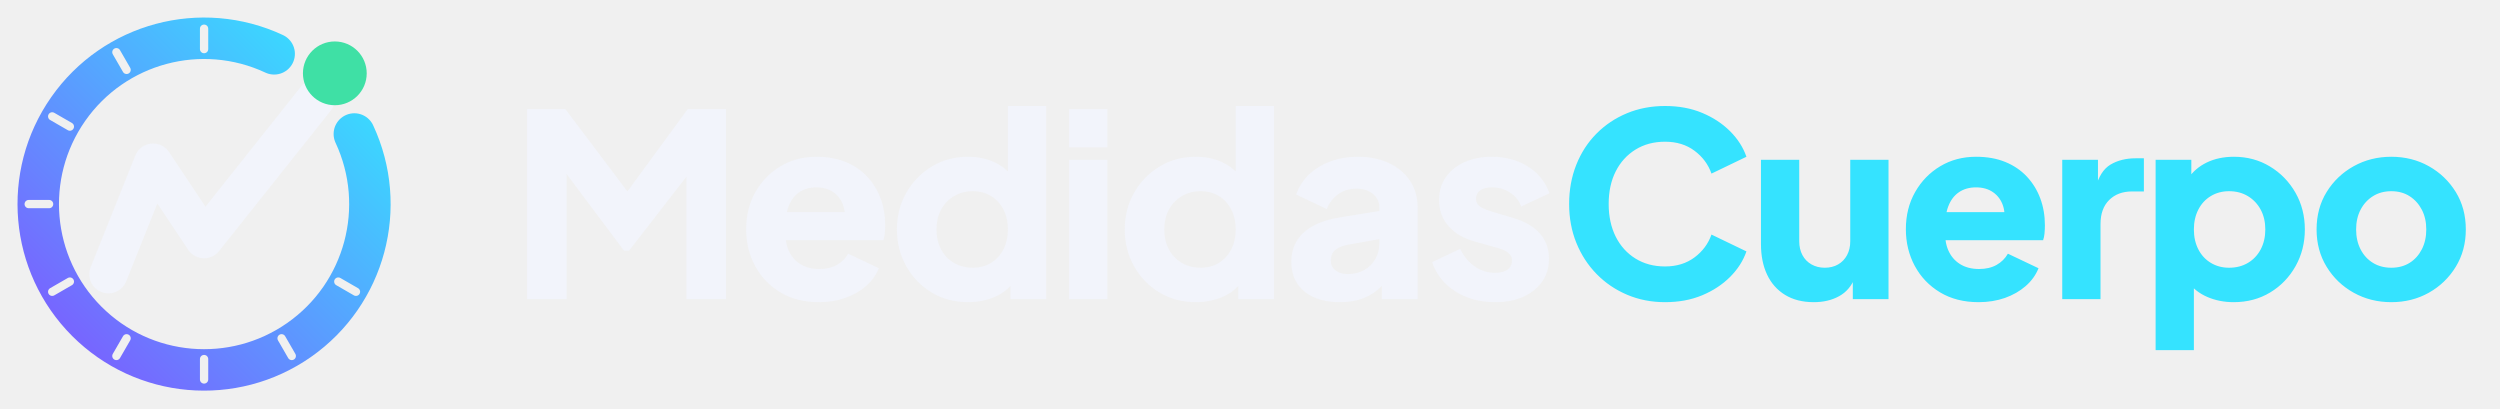
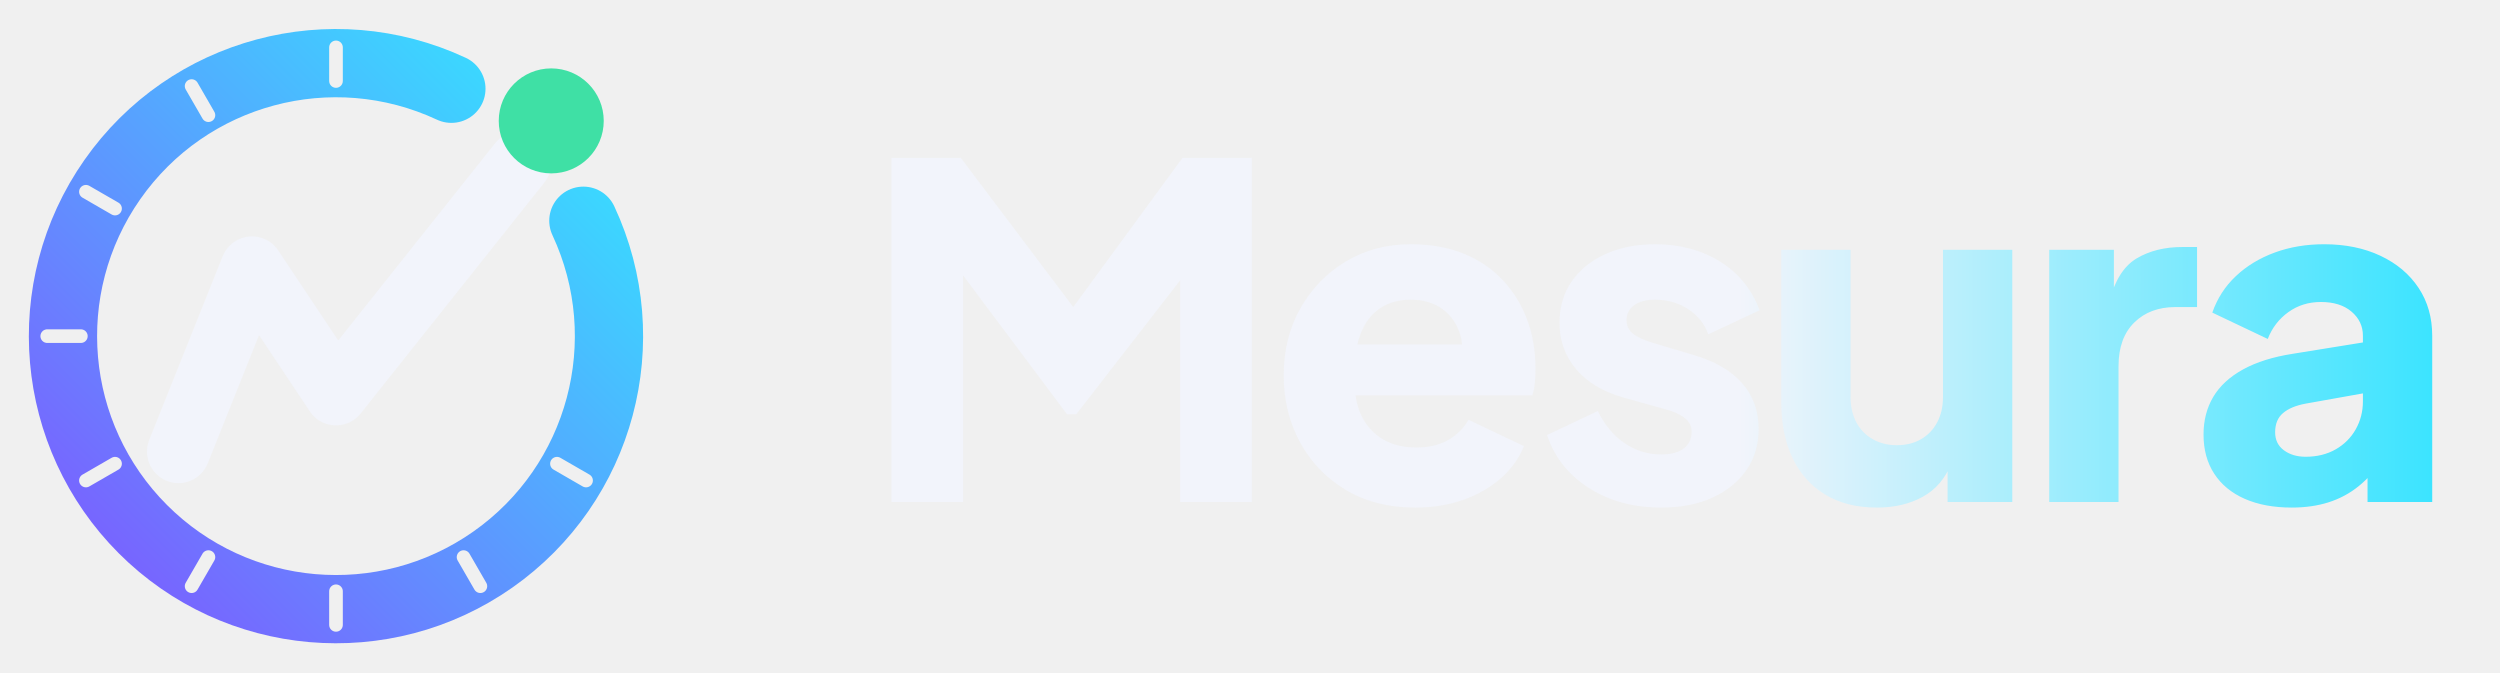
- <svg xmlns="http://www.w3.org/2000/svg" viewBox="0 0 392 64" width="784" height="128" role="img" aria-labelledby="t">
+ <svg xmlns="http://www.w3.org/2000/svg" viewBox="0 0 238.1 64" width="476" height="128" role="img" aria-labelledby="t">
  <defs>
    <linearGradient id="mc-ring" x1="8" y1="56" x2="56" y2="8" gradientUnits="userSpaceOnUse">
      <stop offset="0" stop-color="#7c5cff" />
      <stop offset="1" stop-color="#35e3ff" />
    </linearGradient>
    <mask id="mc-ticks" maskUnits="userSpaceOnUse" x="0" y="0" width="64" height="64">
      <rect width="64" height="64" fill="#fff" />
      <g stroke="#000" stroke-width="1.3" stroke-linecap="round">
        <path d="M32 59.5v-3.2" transform="rotate(0 32 32)" />
        <path d="M32 59.5v-3.2" transform="rotate(30 32 32)" />
        <path d="M32 59.5v-3.2" transform="rotate(60 32 32)" />
        <path d="M32 59.5v-3.2" transform="rotate(90 32 32)" />
        <path d="M32 59.5v-3.2" transform="rotate(120 32 32)" />
        <path d="M32 59.5v-3.2" transform="rotate(150 32 32)" />
        <path d="M32 59.5v-3.2" transform="rotate(180 32 32)" />
        <path d="M32 59.5v-3.2" transform="rotate(-30 32 32)" />
        <path d="M32 59.5v-3.2" transform="rotate(-60 32 32)" />
      </g>
    </mask>
  </defs>
  <path d="M55.56 21.01A26 26 0 1 1 42.99 8.44" fill="none" stroke="url(#mc-ring)" stroke-width="6.5" stroke-linecap="round" mask="url(#mc-ticks)" />
  <path d="M17 43 24 25.5 32 37.5 49.5 15.5" fill="none" stroke="#f2f4fb" stroke-width="6" stroke-linecap="round" stroke-linejoin="round" />
  <circle cx="52.5" cy="11.5" r="5" fill="#3fe0a5" />
-   <g transform="translate(80 46.9)">
-     <path fill="#f2f4fb" d="M2.64 0V-29.8H8.64L19.8 -15H17L27.84 -29.8H33.84V0H27.64V-22.96L30.12 -22.4L18.64 -7.6H17.84L6.76 -22.4L8.84 -22.96V0Z M48.4 0.48Q44.92 0.48 42.36 -1.06Q39.8 -2.6 38.4 -5.2Q37 -7.8 37 -10.96Q37 -14.24 38.46 -16.8Q39.92 -19.36 42.4 -20.84Q44.88 -22.32 48 -22.32Q50.6 -22.32 52.6 -21.5Q54.6 -20.68 55.98 -19.2Q57.36 -17.72 58.08 -15.78Q58.8 -13.84 58.8 -11.56Q58.8 -10.92 58.74 -10.3Q58.68 -9.68 58.52 -9.24H42.16V-13.64H55.12L52.28 -11.56Q52.68 -13.28 52.24 -14.62Q51.8 -15.96 50.7 -16.74Q49.6 -17.52 48 -17.52Q46.44 -17.52 45.32 -16.76Q44.2 -16 43.64 -14.52Q43.08 -13.04 43.2 -10.92Q43.04 -9.08 43.64 -7.68Q44.24 -6.28 45.48 -5.5Q46.72 -4.72 48.48 -4.72Q50.08 -4.72 51.22 -5.36Q52.36 -6 53 -7.12L57.8 -4.84Q57.16 -3.24 55.78 -2.04Q54.4 -0.84 52.52 -0.18Q50.64 0.48 48.4 0.48Z M71.8 0.48Q68.6 0.48 66.08 -1.04Q63.56 -2.56 62.1 -5.16Q60.64 -7.76 60.64 -10.92Q60.64 -14.12 62.12 -16.7Q63.6 -19.28 66.12 -20.8Q68.64 -22.32 71.76 -22.32Q74.16 -22.32 76.02 -21.42Q77.88 -20.52 78.96 -18.88L78.04 -17.68V-30.28H84.04V0H78.44V-4L79 -2.76Q77.88 -1.16 75.96 -0.34Q74.04 0.48 71.8 0.48ZM72.52 -4.92Q74.16 -4.92 75.4 -5.68Q76.64 -6.44 77.34 -7.8Q78.04 -9.16 78.04 -10.92Q78.04 -12.68 77.34 -14.04Q76.64 -15.4 75.4 -16.16Q74.16 -16.92 72.52 -16.92Q70.88 -16.92 69.58 -16.14Q68.28 -15.36 67.56 -14.02Q66.84 -12.68 66.84 -10.92Q66.84 -9.16 67.56 -7.8Q68.28 -6.44 69.58 -5.68Q70.88 -4.92 72.52 -4.92Z M87.64 0V-21.84H93.64V0ZM87.64 -23.8V-29.8H93.64V-23.8Z M107.52 0.48Q104.32 0.48 101.8 -1.04Q99.28 -2.56 97.82 -5.16Q96.36 -7.76 96.36 -10.92Q96.36 -14.12 97.84 -16.7Q99.32 -19.28 101.84 -20.8Q104.36 -22.32 107.48 -22.32Q109.88 -22.32 111.74 -21.42Q113.6 -20.52 114.68 -18.88L113.76 -17.68V-30.28H119.76V0H114.16V-4L114.72 -2.76Q113.6 -1.16 111.68 -0.34Q109.76 0.48 107.52 0.48ZM108.24 -4.92Q109.88 -4.92 111.12 -5.68Q112.36 -6.44 113.06 -7.8Q113.76 -9.16 113.76 -10.92Q113.76 -12.68 113.06 -14.04Q112.36 -15.4 111.12 -16.16Q109.88 -16.92 108.24 -16.92Q106.6 -16.92 105.3 -16.14Q104 -15.36 103.28 -14.02Q102.56 -12.68 102.56 -10.92Q102.56 -9.16 103.28 -7.8Q104 -6.44 105.3 -5.68Q106.6 -4.92 108.24 -4.92Z M130.12 0.48Q127.76 0.48 126.04 -0.28Q124.32 -1.04 123.4 -2.46Q122.48 -3.88 122.48 -5.84Q122.48 -7.68 123.32 -9.1Q124.16 -10.52 125.9 -11.48Q127.64 -12.44 130.24 -12.84L136.92 -13.92V-9.52L131.32 -8.52Q130.04 -8.28 129.36 -7.7Q128.68 -7.12 128.68 -6.04Q128.68 -5.04 129.44 -4.48Q130.2 -3.92 131.32 -3.92Q132.8 -3.92 133.92 -4.56Q135.04 -5.2 135.66 -6.3Q136.28 -7.4 136.28 -8.72V-14.4Q136.28 -15.64 135.3 -16.48Q134.32 -17.32 132.64 -17.32Q131.04 -17.32 129.82 -16.44Q128.6 -15.56 128.04 -14.12L123.24 -16.4Q123.88 -18.24 125.28 -19.56Q126.68 -20.88 128.64 -21.6Q130.6 -22.32 132.92 -22.32Q135.68 -22.32 137.8 -21.32Q139.92 -20.32 141.1 -18.54Q142.28 -16.76 142.28 -14.4V0H136.68V-3.52L138.04 -3.76Q137.08 -2.32 135.92 -1.38Q134.76 -0.44 133.32 0.02Q131.88 0.48 130.12 0.48Z M154.44 0.48Q150.84 0.48 148.18 -1.22Q145.52 -2.92 144.56 -5.8L148.96 -7.88Q149.8 -6.12 151.24 -5.12Q152.68 -4.12 154.44 -4.12Q155.72 -4.12 156.4 -4.64Q157.08 -5.16 157.08 -6.08Q157.08 -6.56 156.84 -6.9Q156.6 -7.24 156.12 -7.52Q155.64 -7.8 154.92 -8L151.2 -9.04Q148.52 -9.8 147.08 -11.5Q145.64 -13.2 145.64 -15.52Q145.64 -17.56 146.68 -19.08Q147.72 -20.6 149.6 -21.46Q151.48 -22.32 153.92 -22.32Q157.12 -22.32 159.54 -20.82Q161.96 -19.32 162.96 -16.6L158.52 -14.52Q158.04 -15.88 156.78 -16.7Q155.52 -17.52 153.92 -17.52Q152.76 -17.52 152.1 -17.04Q151.44 -16.56 151.44 -15.72Q151.44 -15.28 151.68 -14.92Q151.92 -14.56 152.46 -14.28Q153 -14 153.8 -13.76L157.28 -12.72Q160 -11.92 161.44 -10.3Q162.88 -8.68 162.88 -6.32Q162.88 -4.28 161.82 -2.76Q160.76 -1.24 158.88 -0.38Q157 0.48 154.44 0.48Z" />
-     <path fill="#35e3ff" transform="translate(164.28 0)" d="M16.8 0.48Q13.6 0.48 10.86 -0.68Q8.12 -1.84 6.08 -3.92Q4.04 -6 2.9 -8.8Q1.76 -11.6 1.76 -14.92Q1.76 -18.24 2.88 -21.06Q4 -23.88 6.04 -25.94Q8.08 -28 10.82 -29.14Q13.56 -30.28 16.8 -30.28Q20.04 -30.28 22.62 -29.2Q25.2 -28.12 27 -26.32Q28.8 -24.52 29.56 -22.32L24.08 -19.68Q23.32 -21.84 21.42 -23.26Q19.52 -24.68 16.8 -24.68Q14.16 -24.68 12.16 -23.44Q10.16 -22.2 9.06 -20.02Q7.96 -17.84 7.96 -14.92Q7.96 -12 9.06 -9.8Q10.16 -7.6 12.16 -6.36Q14.16 -5.12 16.8 -5.12Q19.52 -5.12 21.42 -6.54Q23.32 -7.96 24.08 -10.12L29.56 -7.48Q28.8 -5.28 27 -3.48Q25.2 -1.68 22.62 -0.6Q20.04 0.48 16.8 0.48Z M40.12 0.48Q37.48 0.48 35.62 -0.66Q33.76 -1.8 32.8 -3.84Q31.84 -5.88 31.84 -8.6V-21.84H37.84V-9.08Q37.84 -7.84 38.34 -6.9Q38.84 -5.96 39.76 -5.44Q40.68 -4.92 41.84 -4.92Q43.04 -4.92 43.94 -5.44Q44.84 -5.96 45.34 -6.9Q45.84 -7.84 45.84 -9.08V-21.84H51.84V0H46.24V-4.32L46.56 -3.36Q45.8 -1.4 44.1 -0.46Q42.4 0.48 40.12 0.48Z M65.96 0.48Q62.48 0.48 59.92 -1.06Q57.36 -2.6 55.96 -5.2Q54.56 -7.8 54.56 -10.96Q54.56 -14.24 56.02 -16.8Q57.48 -19.36 59.96 -20.84Q62.44 -22.32 65.56 -22.32Q68.16 -22.32 70.16 -21.5Q72.16 -20.68 73.54 -19.2Q74.92 -17.72 75.64 -15.78Q76.36 -13.84 76.36 -11.56Q76.36 -10.92 76.3 -10.3Q76.24 -9.68 76.08 -9.24H59.72V-13.64H72.68L69.84 -11.56Q70.24 -13.28 69.8 -14.62Q69.36 -15.96 68.26 -16.74Q67.16 -17.52 65.56 -17.52Q64 -17.52 62.88 -16.76Q61.76 -16 61.2 -14.52Q60.64 -13.04 60.76 -10.92Q60.6 -9.08 61.2 -7.68Q61.8 -6.28 63.04 -5.5Q64.28 -4.72 66.04 -4.72Q67.64 -4.72 68.78 -5.36Q69.92 -6 70.56 -7.12L75.36 -4.84Q74.72 -3.24 73.34 -2.04Q71.96 -0.84 70.08 -0.18Q68.2 0.48 65.96 0.48Z M79.08 0V-21.84H84.68V-16.6L84.28 -17.36Q85 -20.12 86.66 -21.1Q88.32 -22.08 90.6 -22.08H91.88V-16.88H90Q87.8 -16.88 86.44 -15.54Q85.08 -14.2 85.08 -11.76V0Z M93.72 8V-21.84H99.32V-17.68L98.8 -18.88Q99.88 -20.52 101.74 -21.42Q103.6 -22.32 106 -22.32Q109.12 -22.32 111.64 -20.8Q114.16 -19.28 115.64 -16.7Q117.12 -14.12 117.12 -10.92Q117.12 -7.76 115.66 -5.16Q114.2 -2.56 111.68 -1.04Q109.16 0.48 105.96 0.48Q103.72 0.48 101.82 -0.34Q99.92 -1.16 98.76 -2.76L99.72 -4V8ZM105.24 -4.92Q106.92 -4.92 108.2 -5.68Q109.48 -6.44 110.2 -7.8Q110.92 -9.16 110.92 -10.92Q110.92 -12.68 110.2 -14.02Q109.48 -15.36 108.2 -16.14Q106.92 -16.92 105.24 -16.92Q103.64 -16.92 102.38 -16.16Q101.12 -15.4 100.42 -14.04Q99.72 -12.68 99.72 -10.92Q99.72 -9.16 100.42 -7.8Q101.12 -6.44 102.38 -5.68Q103.64 -4.92 105.24 -4.92Z M130.68 0.48Q127.44 0.48 124.78 -1Q122.12 -2.48 120.54 -5.06Q118.96 -7.64 118.96 -10.92Q118.96 -14.24 120.54 -16.8Q122.12 -19.36 124.78 -20.84Q127.44 -22.32 130.68 -22.32Q133.92 -22.32 136.56 -20.84Q139.2 -19.36 140.78 -16.8Q142.36 -14.24 142.36 -10.92Q142.36 -7.64 140.78 -5.06Q139.2 -2.48 136.56 -1Q133.92 0.48 130.68 0.48ZM130.68 -4.92Q132.32 -4.92 133.54 -5.68Q134.76 -6.44 135.46 -7.8Q136.16 -9.16 136.16 -10.92Q136.16 -12.68 135.46 -14.02Q134.76 -15.36 133.54 -16.14Q132.32 -16.92 130.68 -16.92Q129.04 -16.92 127.8 -16.14Q126.56 -15.36 125.86 -14.02Q125.16 -12.68 125.16 -10.92Q125.16 -9.16 125.86 -7.8Q126.56 -6.44 127.8 -5.68Q129.04 -4.92 130.68 -4.92Z" />
+   <defs>
+     <linearGradient id="mc-word" x1="0" y1="0" x2="152.1" y2="0" gradientUnits="userSpaceOnUse">
+       <stop offset="0" stop-color="#f2f4fb" />
+       <stop offset="0.55" stop-color="#f2f4fb" />
+       <stop offset="1" stop-color="#35e3ff" />
+     </linearGradient>
+   </defs>
+   <g transform="translate(82 47.8)" fill="url(#mc-word)">
+     <path d="M2.904 0.0V-32.78H9.504L21.78 -16.5H18.7L30.624 -32.78H37.224V0.0H30.404V-25.256L33.132 -24.64L20.504 -8.36H19.624L7.436 -24.64L9.724 -25.256V0.0Z M52.8 0.528Q48.972 0.528 46.156 -1.166Q43.34 -2.86 41.8 -5.72Q40.26 -8.58 40.26 -12.056Q40.26 -15.664 41.866 -18.48Q43.472 -21.296 46.2 -22.924Q48.928 -24.552 52.36 -24.552Q55.22 -24.552 57.42 -23.65Q59.62 -22.748 61.138 -21.12Q62.656 -19.492 63.448 -17.358Q64.24 -15.224 64.24 -12.716Q64.24 -12.012 64.174 -11.33Q64.108 -10.648 63.932 -10.164H45.936V-15.004H60.192L57.068 -12.716Q57.508 -14.608 57.024 -16.082Q56.54 -17.556 55.33 -18.414Q54.12 -19.272 52.36 -19.272Q50.644 -19.272 49.412 -18.436Q48.18 -17.6 47.564 -15.972Q46.948 -14.344 47.08 -12.012Q46.904 -9.988 47.564 -8.448Q48.224 -6.908 49.588 -6.05Q50.952 -5.192 52.888 -5.192Q54.648 -5.192 55.902 -5.896Q57.156 -6.6 57.86 -7.832L63.14 -5.324Q62.436 -3.564 60.918 -2.244Q59.4 -0.924 57.332 -0.198Q55.264 0.528 52.8 0.528Z M76.208 0.528Q72.248 0.528 69.322 -1.342Q66.396 -3.212 65.34 -6.38L70.18 -8.668Q71.104 -6.732 72.688 -5.632Q74.272 -4.532 76.208 -4.532Q77.616 -4.532 78.364 -5.104Q79.112 -5.676 79.112 -6.688Q79.112 -7.216 78.848 -7.59Q78.584 -7.964 78.056 -8.272Q77.528 -8.58 76.736 -8.8L72.644 -9.944Q69.696 -10.78 68.112 -12.65Q66.528 -14.52 66.528 -17.072Q66.528 -19.316 67.672 -20.988Q68.816 -22.66 70.884 -23.606Q72.952 -24.552 75.636 -24.552Q79.156 -24.552 81.818 -22.902Q84.48 -21.252 85.58 -18.26L80.696 -15.972Q80.168 -17.468 78.782 -18.37Q77.396 -19.272 75.636 -19.272Q74.36 -19.272 73.634 -18.744Q72.908 -18.216 72.908 -17.292Q72.908 -16.808 73.172 -16.412Q73.436 -16.016 74.03 -15.708Q74.624 -15.4 75.504 -15.136L79.332 -13.992Q82.324 -13.112 83.908 -11.33Q85.492 -9.548 85.492 -6.952Q85.492 -4.708 84.326 -3.036Q83.16 -1.364 81.092 -0.418Q79.024 0.528 76.208 0.528Z M96.756 0.528Q93.852 0.528 91.806 -0.726Q89.76 -1.98 88.704 -4.224Q87.648 -6.468 87.648 -9.46V-24.024H94.248V-9.988Q94.248 -8.624 94.798 -7.59Q95.348 -6.556 96.36 -5.984Q97.372 -5.412 98.648 -5.412Q99.968 -5.412 100.958 -5.984Q101.948 -6.556 102.498 -7.59Q103.048 -8.624 103.048 -9.988V-24.024H109.648V0.0H103.488V-4.752L103.84 -3.696Q103.004 -1.54 101.134 -0.506Q99.264 0.528 96.756 0.528Z M113.168 0.0V-24.024H119.328V-18.26L118.888 -19.096Q119.68 -22.132 121.506 -23.21Q123.332 -24.288 125.84 -24.288H127.248V-18.568H125.18Q122.76 -18.568 121.264 -17.094Q119.768 -15.62 119.768 -12.936V0.0Z M136.268 0.528Q133.672 0.528 131.78 -0.308Q129.888 -1.144 128.876 -2.706Q127.864 -4.268 127.864 -6.424Q127.864 -8.448 128.788 -10.01Q129.712 -11.572 131.626 -12.628Q133.54 -13.684 136.4 -14.124L143.748 -15.312V-10.472L137.588 -9.372Q136.18 -9.108 135.432 -8.47Q134.684 -7.832 134.684 -6.644Q134.684 -5.544 135.52 -4.928Q136.356 -4.312 137.588 -4.312Q139.216 -4.312 140.448 -5.016Q141.68 -5.72 142.362 -6.93Q143.044 -8.14 143.044 -9.592V-15.84Q143.044 -17.204 141.966 -18.128Q140.888 -19.052 139.04 -19.052Q137.28 -19.052 135.938 -18.084Q134.596 -17.116 133.98 -15.532L128.7 -18.04Q129.404 -20.064 130.944 -21.516Q132.484 -22.968 134.64 -23.76Q136.796 -24.552 139.348 -24.552Q142.384 -24.552 144.716 -23.452Q147.048 -22.352 148.346 -20.394Q149.644 -18.436 149.644 -15.84V0.0H143.484V-3.872L144.98 -4.136Q143.924 -2.552 142.648 -1.518Q141.372 -0.484 139.788 0.022Q138.204 0.528 136.268 0.528Z" />
  </g>
</svg>
